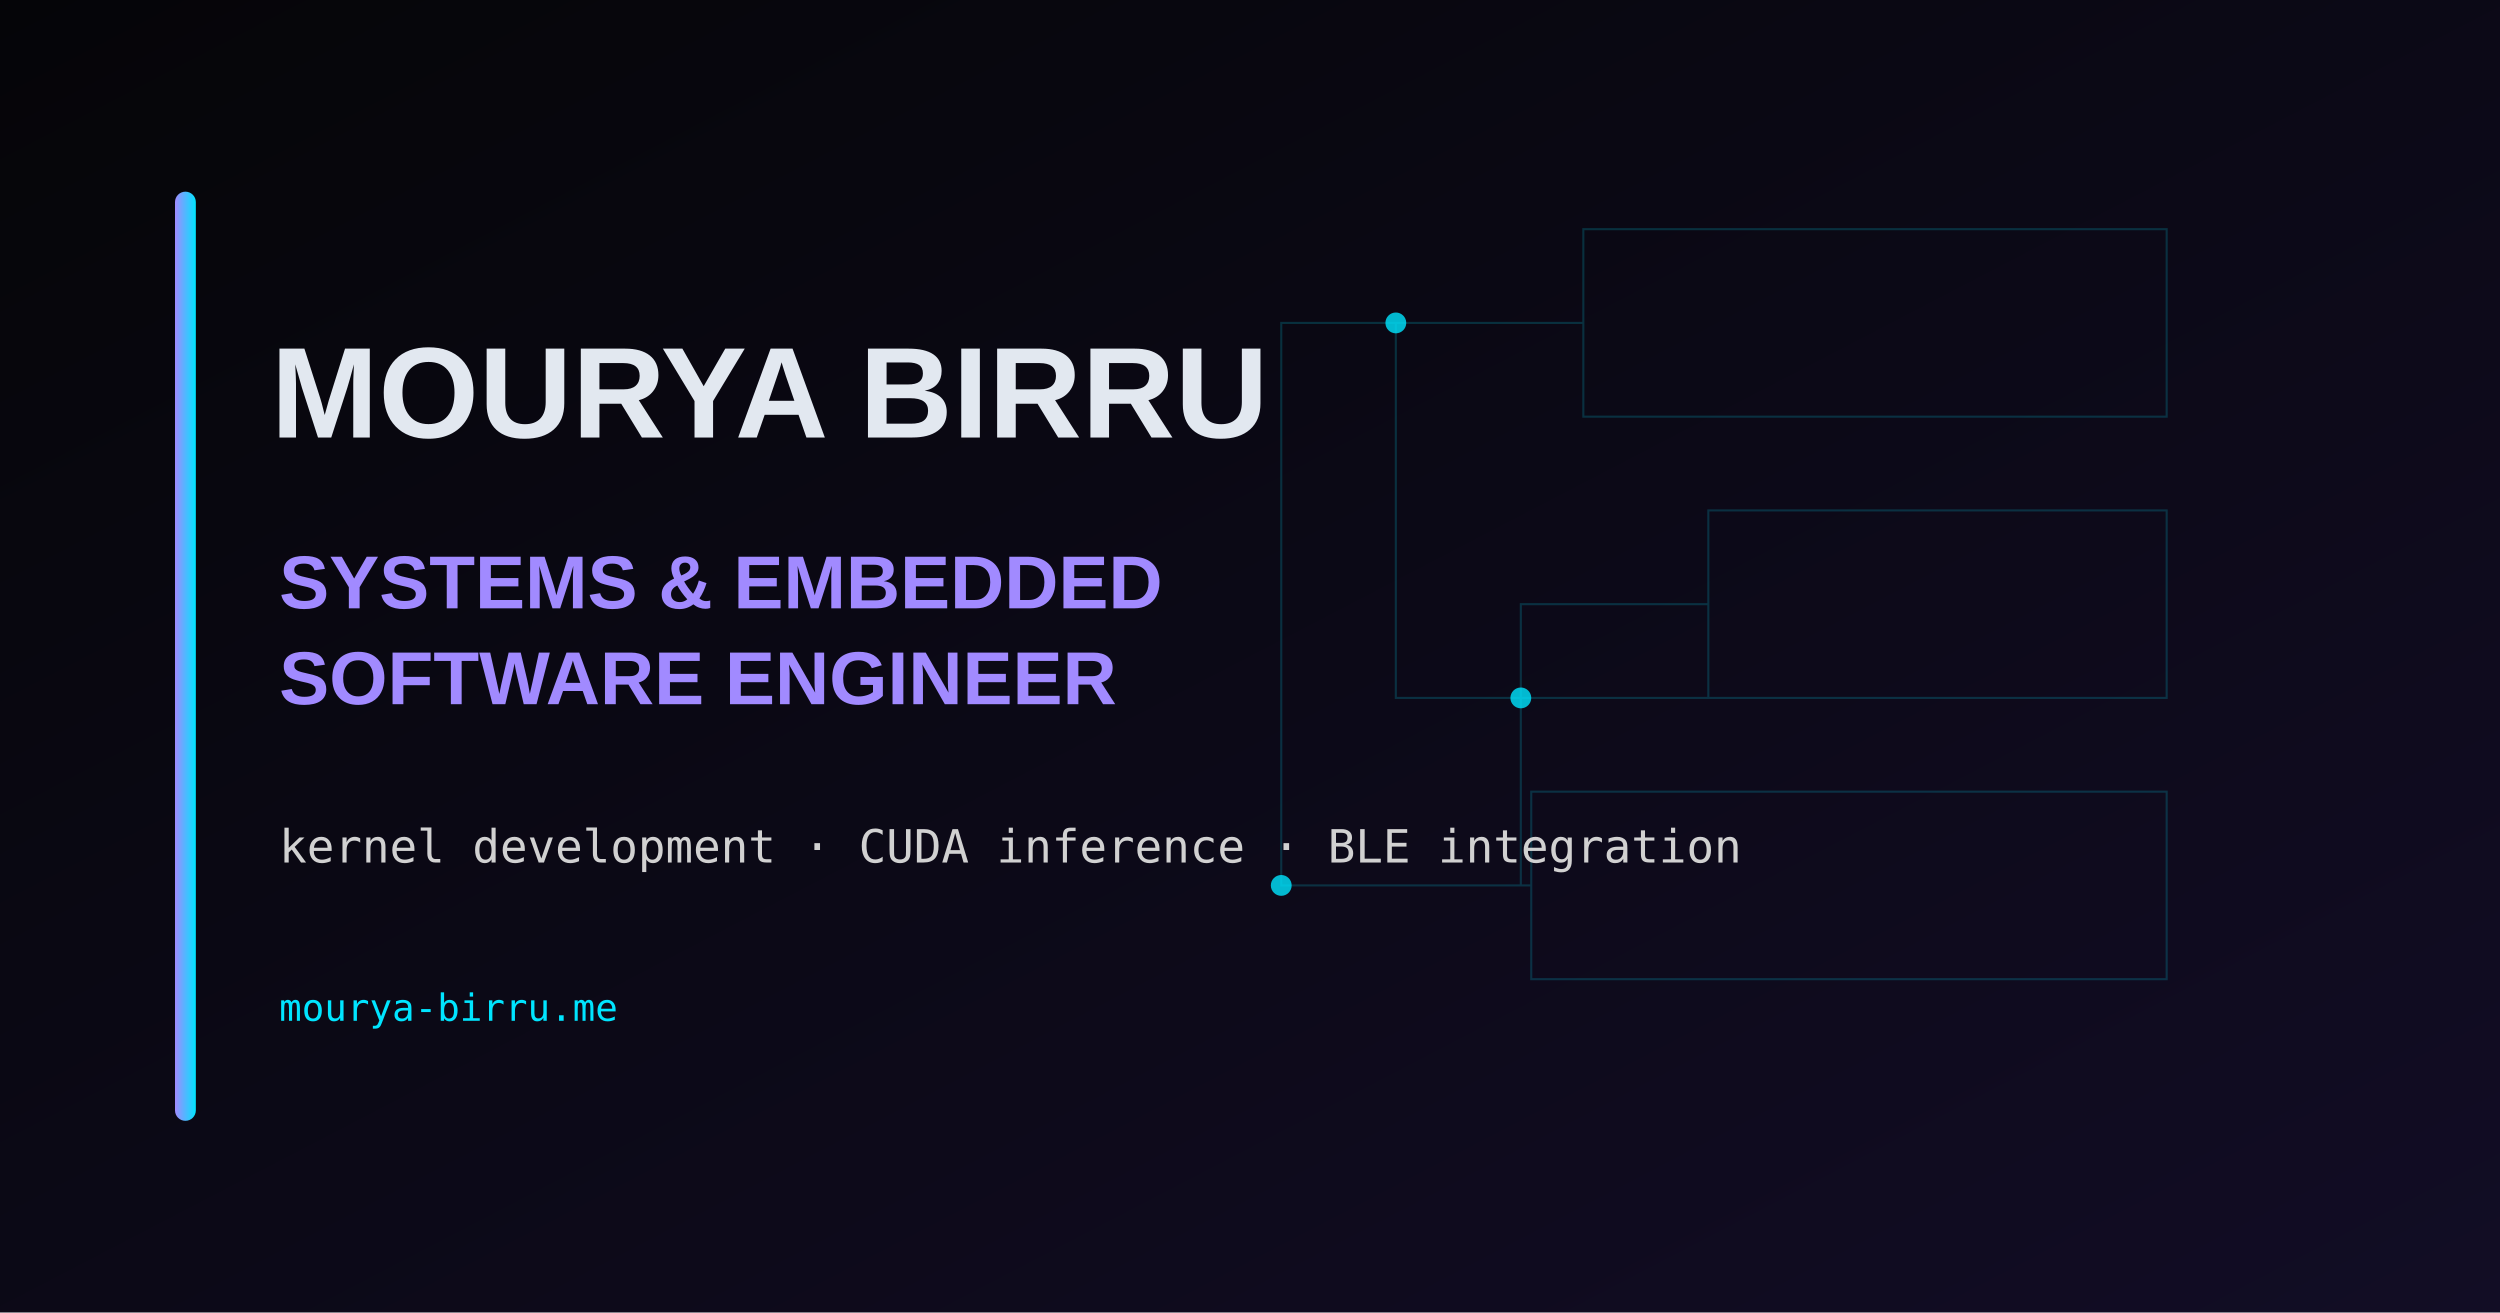
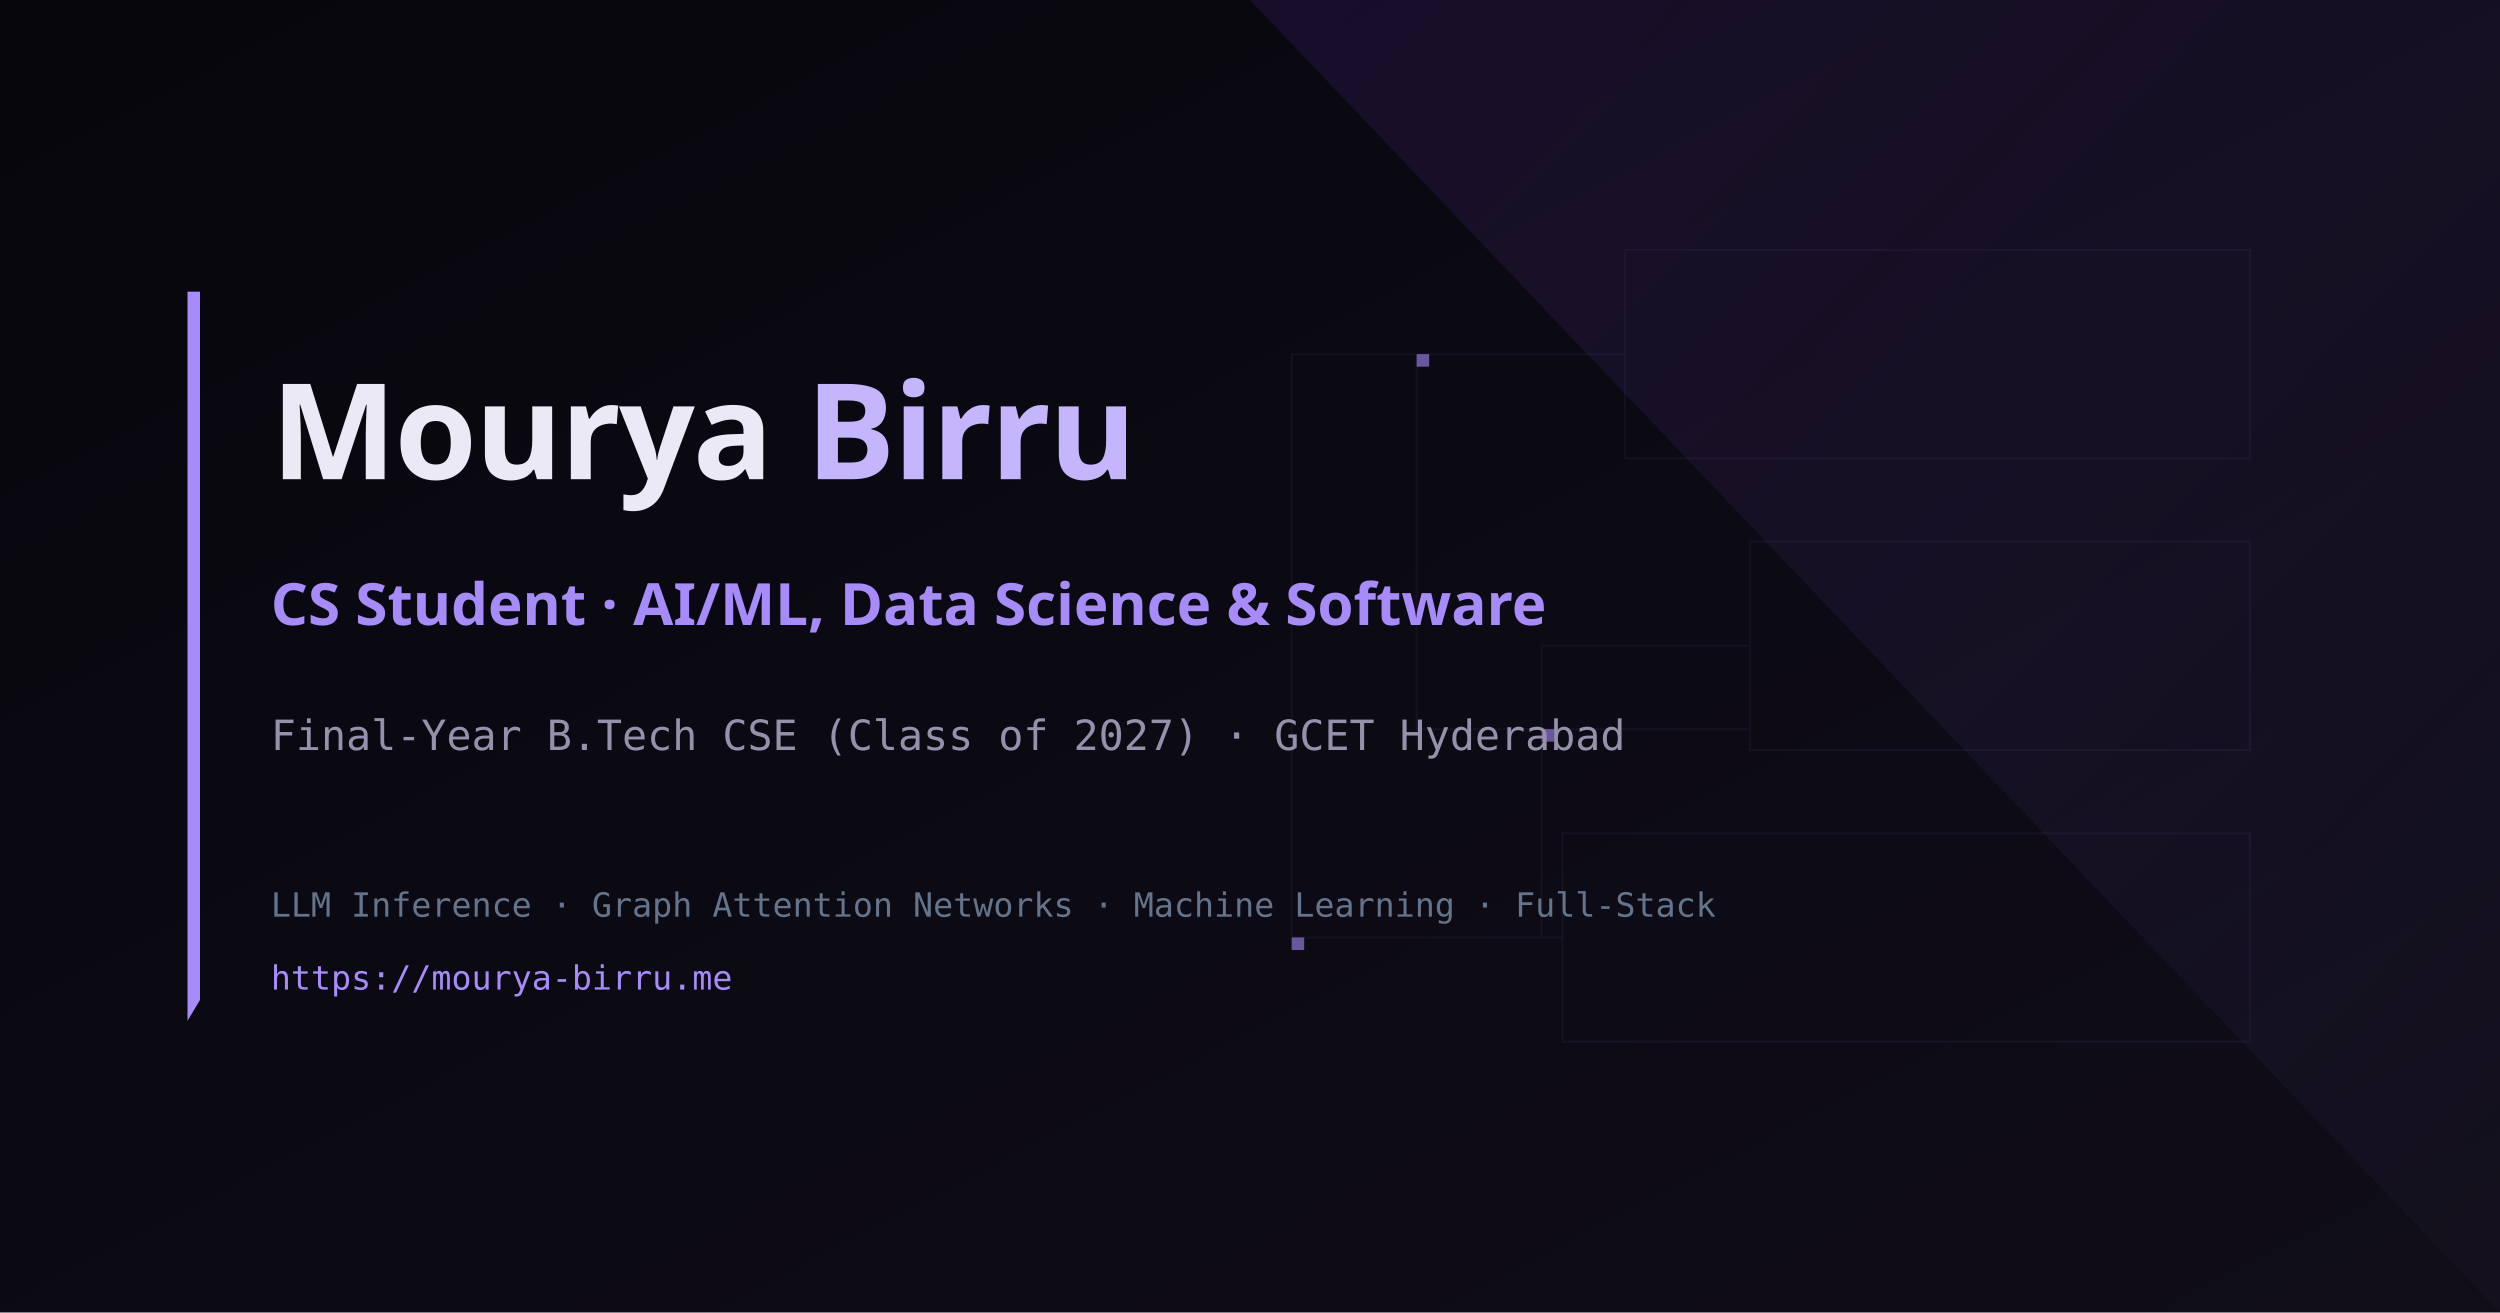
<svg xmlns="http://www.w3.org/2000/svg" width="1200" height="630" viewBox="0 0 1200 630" role="img" aria-labelledby="title desc">
  <defs>
    <linearGradient id="bg" x1="0" y1="0" x2="1" y2="1">
-       <stop offset="0" stop-color="#050508" />
-       <stop offset="1" stop-color="#120d25" />
+       <stop offset="0" stop-color="#07060c" />
+       <stop offset="1" stop-color="#100d19" />
    </linearGradient>
-     <linearGradient id="accent" x1="0" y1="0" x2="1" y2="0">
-       <stop offset="0" stop-color="#A18AFF" />
-       <stop offset="1" stop-color="#00E5FF" />
+     <linearGradient id="beam" x1="0" y1="0" x2="1" y2="1">
+       <stop offset="0" stop-color="#7c3aed" stop-opacity="0.3" />
+       <stop offset="1" stop-color="#a78bfa" stop-opacity="0.05" />
    </linearGradient>
  </defs>
  <rect width="1200" height="630" fill="url(#bg)" />
-   <g opacity=".18" stroke="#00E5FF" fill="none">
-     <path d="M760 110h280v90H760zM820 245h220v90H820zM735 380h305v90H735z" />
-     <path d="M760 155h-90v180h150M820 290h-90v135h5M735 425h-120v-270h145" />
+   <g opacity="0.06" stroke="#a78bfa" fill="none">
+     <path d="M780 120h300v100H780zM840 260h240v100H840zM750 400h330v100H750z" />
+     <path d="M780 170h-100v180h160M840 310h-100v140h10M750 450h-130v-280h150" />
  </g>
-   <g fill="#00E5FF" opacity=".8">
-     <circle cx="670" cy="155" r="5" />
-     <circle cx="730" cy="335" r="5" />
-     <circle cx="615" cy="425" r="5" />
+   <path d="M600 0 L1200 630 L1200 0 Z" fill="url(#beam)" opacity="0.4" />
+   <g fill="#a78bfa" opacity="0.6">
+     <rect x="680" y="170" width="6" height="6" />
+     <rect x="740" y="350" width="6" height="6" />
+     <rect x="620" y="450" width="6" height="6" />
  </g>
-   <rect x="84" y="92" width="10" height="446" rx="5" fill="url(#accent)" />
-   <text x="130" y="210" fill="#E2E8F0" font-family="Arial, sans-serif" font-size="62" font-weight="700">MOURYA BIRRU</text>
-   <text x="134" y="292" fill="#A18AFF" font-family="Arial, sans-serif" font-size="36" font-weight="700">SYSTEMS &amp; EMBEDDED</text>
-   <text x="134" y="338" fill="#A18AFF" font-family="Arial, sans-serif" font-size="36" font-weight="700">SOFTWARE ENGINEER</text>
-   <text x="134" y="414" fill="#D1D1D1" font-family="monospace" font-size="22">kernel development · CUDA inference · BLE integration</text>
-   <text x="134" y="490" fill="#00E5FF" font-family="monospace" font-size="18">mourya-birru.me</text>
+   <polygon points="90,140 96,140 96,480 90,490" fill="#a78bfa" />
+   <text x="130" y="230" fill="#ece9f6" font-family="Sora, system-ui, sans-serif" font-size="64" font-weight="700" letter-spacing="-1">Mourya <tspan fill="#c4b5fd">Birru</tspan>
+   </text>
+   <text x="130" y="300" fill="#a78bfa" font-family="Sora, system-ui, sans-serif" font-size="28" font-weight="600">CS Student · AI/ML, Data Science &amp; Software</text>
+   <text x="130" y="360" fill="#9690ab" font-family="monospace" font-size="20">Final-Year B.Tech CSE (Class of 2027) · GCET Hyderabad</text>
+   <text x="130" y="440" fill="#64748b" font-family="monospace" font-size="16">LLM Inference · Graph Attention Networks · Machine Learning · Full-Stack</text>
+   <text x="130" y="475" fill="#a78bfa" font-family="monospace" font-size="16">https://mourya-birru.me</text>
</svg>
